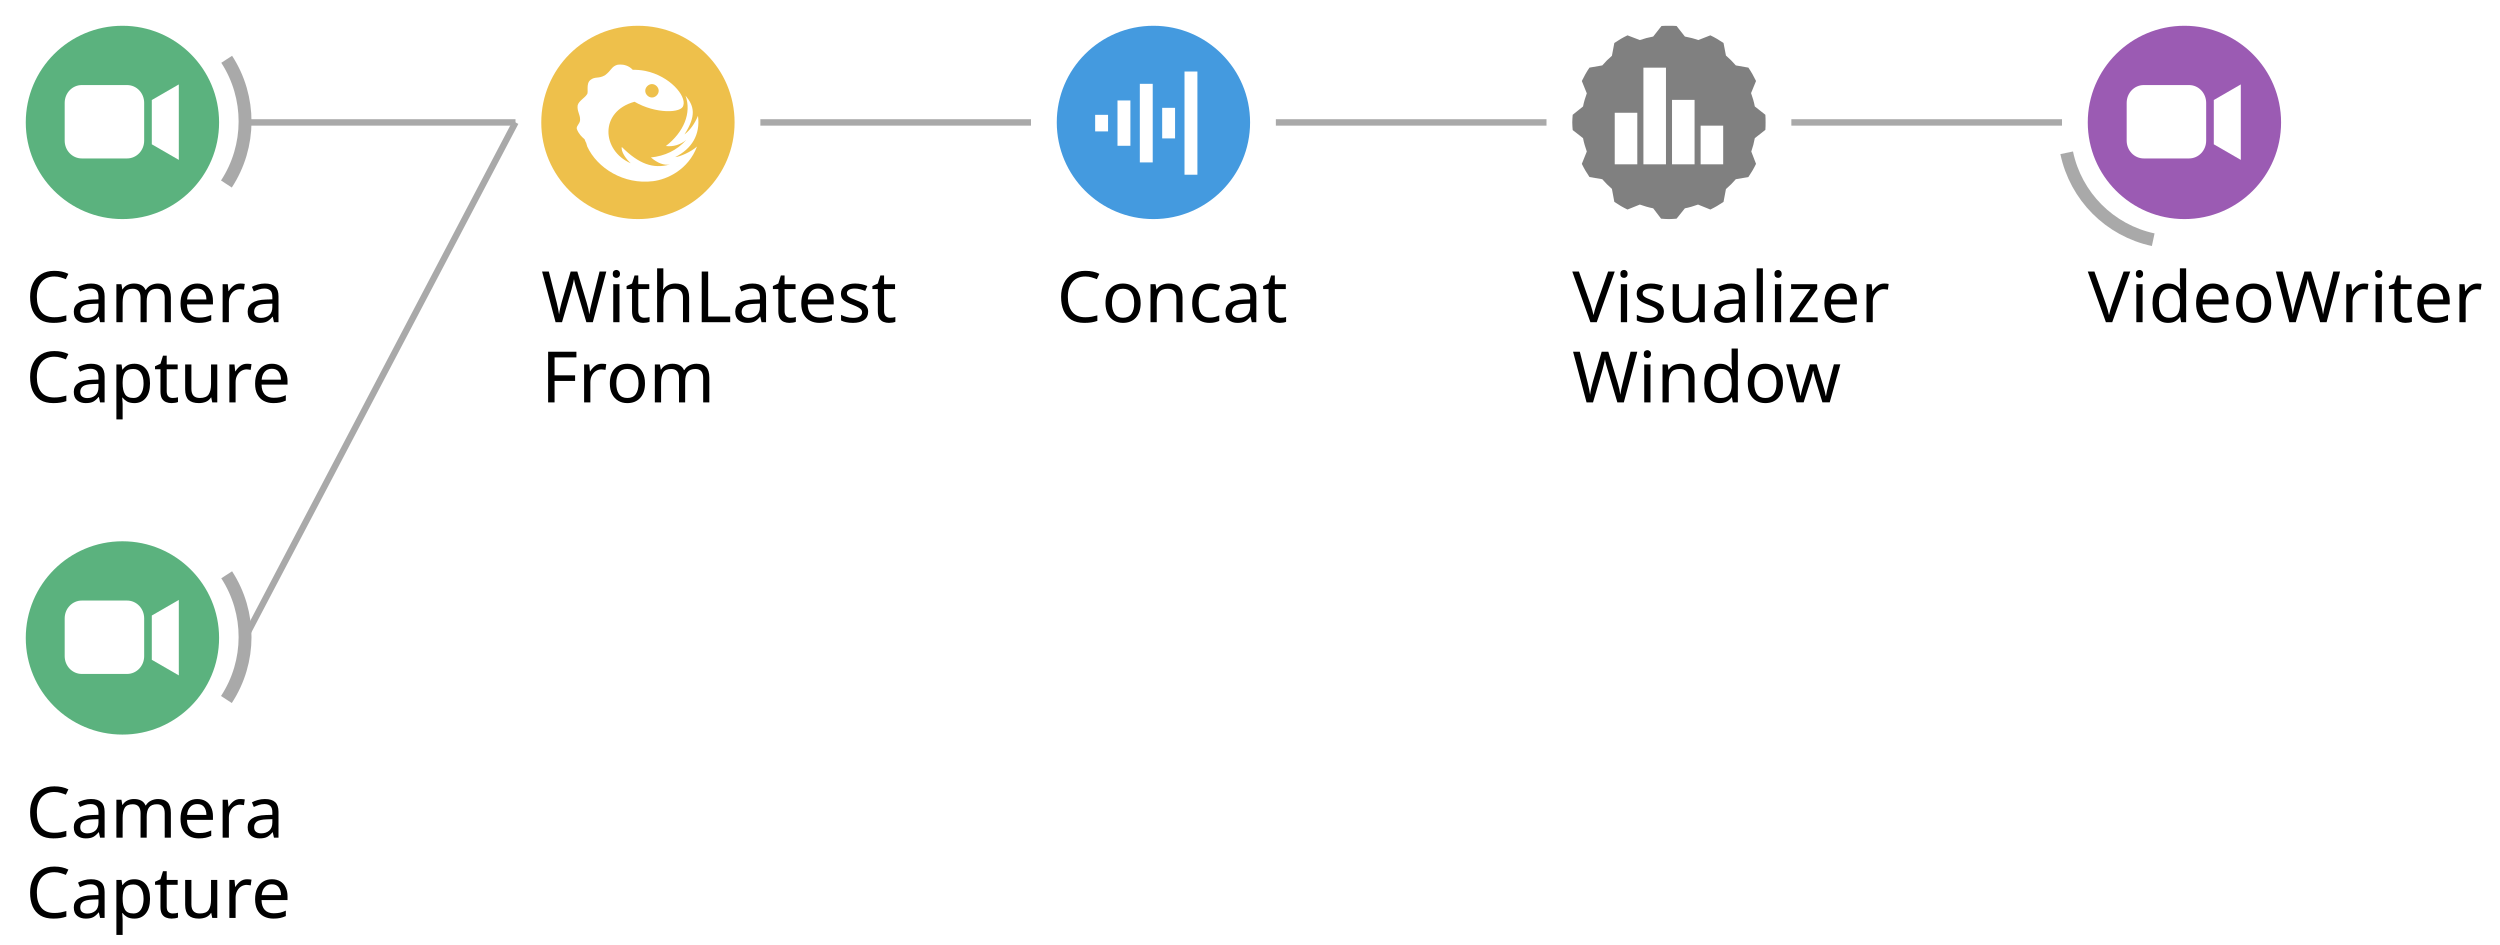
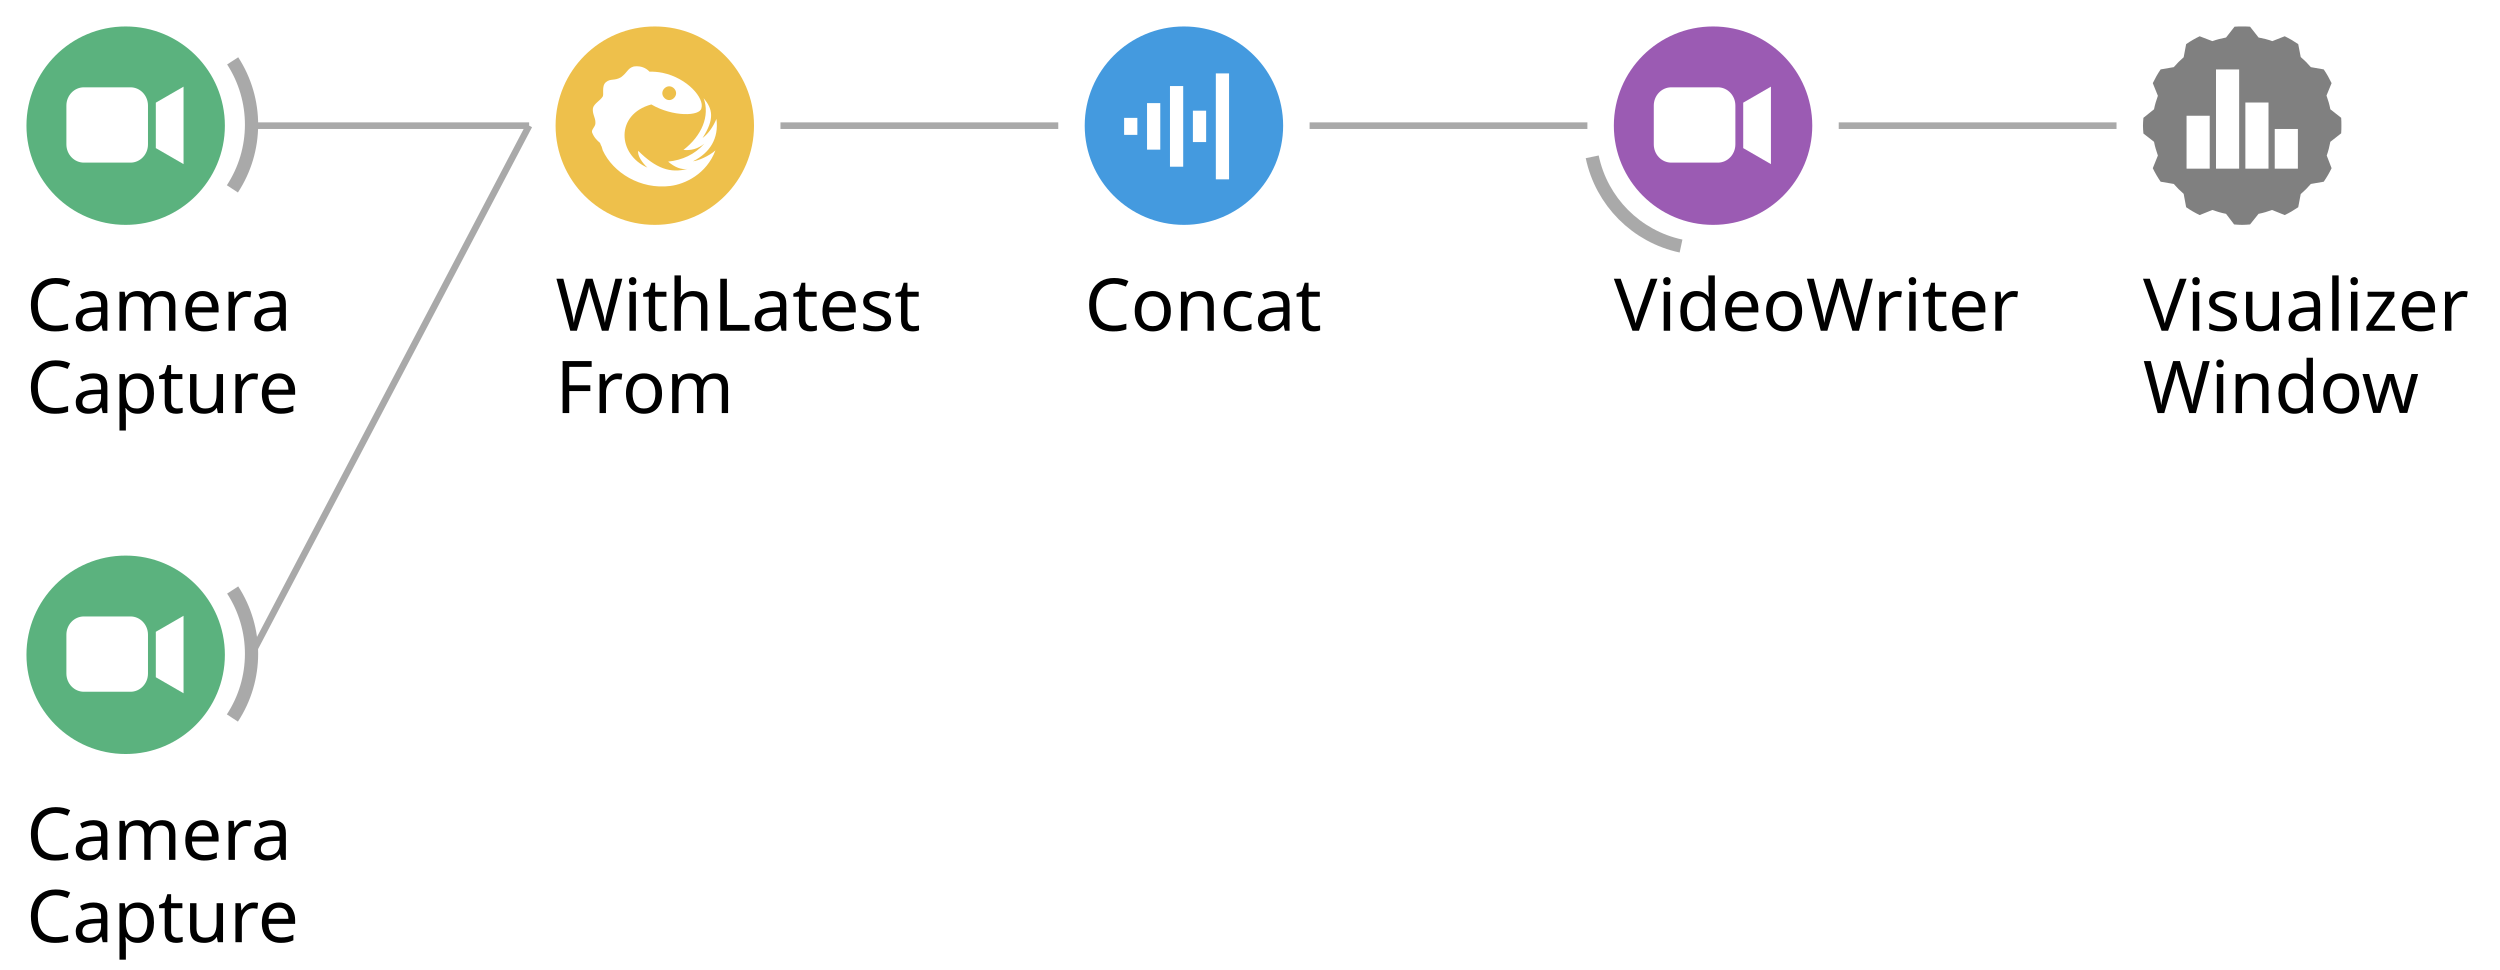
- <svg xmlns="http://www.w3.org/2000/svg" width="387.974" height="146.65" id="SvgGdi_output">
+ <svg xmlns="http://www.w3.org/2000/svg" width="377.979" height="146.65" id="SvgGdi_output">
  <style>text { fill: #000; } @media (prefers-color-scheme: dark) { text { fill: #eee; } }</style>
  <rect id="background" height="100.00%" style="fill:none;" width="100.00%" y="0.00" x="0.00" />
  <g style="shape-rendering:auto;" id="root_group">
    <line y1="19.00" style="stroke:rgb(169,169,169);fill:none;stroke-linecap:butt;stroke-miterlimit:9;opacity:1;stroke-width:1;stroke-linejoin:miter;" id="2" x2="320.00" y2="19.00" x1="278.00" />
    <line y1="19.00" style="stroke:rgb(169,169,169);fill:none;stroke-linecap:butt;stroke-miterlimit:9;opacity:1;stroke-width:1;stroke-linejoin:miter;" id="3" x2="240.00" y2="19.00" x1="198.00" />
    <line y1="19.00" style="stroke:rgb(169,169,169);fill:none;stroke-linecap:butt;stroke-miterlimit:9;opacity:1;stroke-width:1;stroke-linejoin:miter;" id="4" x2="160.00" y2="19.00" x1="118.00" />
    <line y1="19.00" style="stroke:rgb(169,169,169);fill:none;stroke-linecap:butt;stroke-miterlimit:9;opacity:1;stroke-width:1;stroke-linejoin:miter;" id="5" x2="80.00" y2="19.00" x1="38.00" />
    <line y1="99.00" style="stroke:rgb(169,169,169);fill:none;stroke-linecap:butt;stroke-miterlimit:9;opacity:1;stroke-width:1;stroke-linejoin:miter;" id="6" x2="80.00" y2="19.00" x1="38.00" />
-     <path style="stroke:rgb(169,169,169);fill:none;stroke-linecap:butt;stroke-miterlimit:9;opacity:1;stroke-width:2;stroke-linejoin:miter;" transform="matrix(1.00 0.00 0.00 1.00 324.00 4.00 ) " id="40" d="M 10.158 33.2 C 3.405 31.759 -1.861 26.469 -3.271 19.71 " />
-     <ellipse id="41" cy="15.00" cx="15.00" transform="matrix(1.00 0.00 0.00 1.00 324.00 4.00 ) " rx="15.00" ry="15.00" style="stroke:none;opacity:1;fill:rgb(155,91,179);" />
-     <path d="M 23.75 9.1 19.559 11.521 19.559 18.394 23.75 20.815 z " style="stroke:none;fill-rule:evenodd;opacity:1;fill:rgb(255,255,255);" transform="matrix(1.00 0.00 0.00 1.00 324.00 4.00 ) " id="45" />
-     <path d="M 8.693 9.2 15.719 9.2 C 17.19 9.2 18.374 10.434 18.374 11.966 L 18.374 17.823 C 18.374 19.356 17.19 20.589 15.719 20.589 L 8.693 20.589 C 7.222 20.589 6.038 19.356 6.038 17.823 L 6.038 11.966 C 6.038 10.434 7.222 9.2 8.693 9.2 z " style="stroke:none;fill-rule:evenodd;opacity:1;fill:rgb(255,255,255);" transform="matrix(1.00 0.00 0.00 1.00 324.00 4.00 ) " id="46" />
-     <text id="47" transform="matrix(1.00 0.00 0.00 1.00 0.00 0.00 ) " x="324.00px" y="39.00px" style="stroke:none;clip-path:url(#49_text_clipper);font-family:Microsoft Sans Serif;font-size:8.25pt;opacity:1;">
-       <tspan dy="8.25pt" id="51">VideoWriter</tspan>
+     <path transform="matrix(1.00 0.00 0.00 1.00 324.00 4.00 ) " id="39" d="M 15 0 C 15.401 0 15.794 0 16.187 0.033 L 17.476 1.671 C 18.195 1.804 18.878 1.977 19.552 2.218 L 21.429 1.483 C 22.14 1.823 22.829 2.227 23.473 2.67 L 23.849 4.621 C 24.395 5.087 24.913 5.605 25.379 6.151 L 27.33 6.494 C 27.773 7.138 28.177 7.861 28.517 8.571 L 27.746 10.448 C 27.987 11.122 28.196 11.805 28.329 12.523 L 29.967 13.813 C 29.998 14.206 30 14.599 30 15 30 15.392 29.997 15.769 29.967 16.154 L 28.329 17.44 C 28.198 18.146 28.017 18.852 27.782 19.516 L 28.517 21.429 C 28.176 22.143 27.775 22.826 27.33 23.473 L 25.379 23.813 C 24.913 24.358 24.395 24.877 23.849 25.342 L 23.473 27.33 C 22.828 27.774 22.14 28.177 21.429 28.517 L 19.516 27.746 C 18.851 27.982 18.184 28.198 17.476 28.329 L 16.187 29.934 C 15.793 29.965 15.401 30 15 30 14.599 30 14.173 29.966 13.78 29.934 L 12.56 28.329 C 11.862 28.2 11.141 27.977 10.484 27.746 L 8.571 28.517 C 7.856 28.176 7.174 27.776 6.527 27.33 L 6.151 25.306 C 5.617 24.848 5.114 24.348 4.658 23.813 L 2.67 23.473 C 2.225 22.826 1.824 22.143 1.483 21.429 L 2.254 19.516 C 2.023 18.859 1.8 18.138 1.671 17.44 L 0.066 16.187 C 0.035 15.794 -9.272993E-05 15.401 -9.272993E-05 15 -9.272993E-05 14.599 0.035 14.206 0.066 13.813 L 1.671 12.524 C 1.802 11.816 2.019 11.149 2.254 10.484 L 1.483 8.571 C 1.823 7.861 2.227 7.138 2.67 6.494 L 4.658 6.151 C 5.114 5.616 5.617 5.116 6.151 4.658 L 6.527 2.67 C 7.174 2.225 7.857 1.824 8.571 1.483 L 10.484 2.218 C 11.148 1.983 11.854 1.802 12.56 1.671 L 13.846 0.033 C 14.231 0.003 14.608 -0 15 -0 z " style="stroke:none;fill-rule:evenodd;opacity:1;fill:rgb(128,128,128);" />
+     <rect id="46" height="8.00" style="stroke:none;opacity:1;fill:rgb(255,255,255);" transform="matrix(1.00 0.00 0.00 1.00 324.00 4.00 ) " width="3.50" y="13.50" x="6.59" />
+     <rect id="47" height="15.00" style="stroke:none;opacity:1;fill:rgb(255,255,255);" transform="matrix(1.00 0.00 0.00 1.00 324.00 4.00 ) " width="3.50" y="6.50" x="11.04" />
+     <rect id="48" height="10.00" style="stroke:none;opacity:1;fill:rgb(255,255,255);" transform="matrix(1.00 0.00 0.00 1.00 324.00 4.00 ) " width="3.50" y="11.50" x="15.48" />
+     <rect id="49" height="6.00" style="stroke:none;opacity:1;fill:rgb(255,255,255);" transform="matrix(1.00 0.00 0.00 1.00 324.00 4.00 ) " width="3.50" y="15.50" x="19.92" />
+     <text id="50" transform="matrix(1.00 0.00 0.00 1.00 0.00 0.00 ) " x="324.00px" y="39.00px" style="stroke:none;clip-path:url(#52_text_clipper);font-family:Microsoft Sans Serif;font-size:8.25pt;opacity:1;">
+       <tspan dy="8.25pt" id="54">Visualizer</tspan>
    </text>
-     <path transform="matrix(1.00 0.00 0.00 1.00 244.00 4.00 ) " id="55" d="M 15 0 C 15.401 0 15.794 0 16.187 0.033 L 17.476 1.671 C 18.195 1.804 18.878 1.977 19.552 2.218 L 21.429 1.483 C 22.14 1.823 22.829 2.227 23.473 2.67 L 23.849 4.621 C 24.395 5.087 24.913 5.605 25.379 6.151 L 27.33 6.494 C 27.773 7.138 28.177 7.861 28.517 8.571 L 27.746 10.448 C 27.987 11.122 28.196 11.805 28.329 12.523 L 29.967 13.813 C 29.998 14.206 30 14.599 30 15 30 15.392 29.997 15.769 29.967 16.154 L 28.329 17.44 C 28.198 18.146 28.017 18.852 27.782 19.516 L 28.517 21.429 C 28.176 22.143 27.775 22.826 27.33 23.473 L 25.379 23.813 C 24.913 24.358 24.395 24.877 23.849 25.342 L 23.473 27.33 C 22.828 27.774 22.14 28.177 21.429 28.517 L 19.516 27.746 C 18.851 27.982 18.184 28.198 17.476 28.329 L 16.187 29.934 C 15.793 29.965 15.401 30 15 30 14.599 30 14.173 29.966 13.78 29.934 L 12.56 28.329 C 11.862 28.2 11.141 27.977 10.484 27.746 L 8.571 28.517 C 7.856 28.176 7.174 27.776 6.527 27.33 L 6.151 25.306 C 5.617 24.848 5.114 24.348 4.658 23.813 L 2.67 23.473 C 2.225 22.826 1.824 22.143 1.483 21.429 L 2.254 19.516 C 2.023 18.859 1.8 18.138 1.671 17.44 L 0.066 16.187 C 0.035 15.794 -9.272993E-05 15.401 -9.272993E-05 15 -9.272993E-05 14.599 0.035 14.206 0.066 13.813 L 1.671 12.524 C 1.802 11.816 2.019 11.149 2.254 10.484 L 1.483 8.571 C 1.823 7.861 2.227 7.138 2.67 6.494 L 4.658 6.151 C 5.114 5.616 5.617 5.116 6.151 4.658 L 6.527 2.67 C 7.174 2.225 7.857 1.824 8.571 1.483 L 10.484 2.218 C 11.148 1.983 11.854 1.802 12.56 1.671 L 13.846 0.033 C 14.231 0.003 14.608 -0 15 -0 z " style="stroke:none;fill-rule:evenodd;opacity:1;fill:rgb(128,128,128);" />
-     <rect id="62" height="8.00" style="stroke:none;opacity:1;fill:rgb(255,255,255);" transform="matrix(1.00 0.00 0.00 1.00 244.00 4.00 ) " width="3.50" y="13.50" x="6.59" />
-     <rect id="63" height="15.00" style="stroke:none;opacity:1;fill:rgb(255,255,255);" transform="matrix(1.00 0.00 0.00 1.00 244.00 4.00 ) " width="3.50" y="6.50" x="11.04" />
-     <rect id="64" height="10.00" style="stroke:none;opacity:1;fill:rgb(255,255,255);" transform="matrix(1.00 0.00 0.00 1.00 244.00 4.00 ) " width="3.50" y="11.50" x="15.48" />
-     <rect id="65" height="6.00" style="stroke:none;opacity:1;fill:rgb(255,255,255);" transform="matrix(1.00 0.00 0.00 1.00 244.00 4.00 ) " width="3.50" y="15.50" x="19.92" />
-     <text id="66" transform="matrix(1.00 0.00 0.00 1.00 0.00 0.00 ) " x="244.00px" y="39.00px" style="stroke:none;clip-path:url(#68_text_clipper);font-family:Microsoft Sans Serif;font-size:8.25pt;opacity:1;">
-       <tspan dy="8.25pt" id="70">Visualizer</tspan>
+     <text id="56" transform="matrix(1.00 0.00 0.00 1.00 0.00 0.00 ) " x="324.00px" y="51.45px" style="stroke:none;clip-path:url(#58_text_clipper);font-family:Microsoft Sans Serif;font-size:8.25pt;opacity:1;">
+       <tspan dy="8.25pt" id="60">Window</tspan>
    </text>
-     <text id="72" transform="matrix(1.00 0.00 0.00 1.00 0.00 0.00 ) " x="244.00px" y="51.45px" style="stroke:none;clip-path:url(#74_text_clipper);font-family:Microsoft Sans Serif;font-size:8.25pt;opacity:1;">
-       <tspan dy="8.25pt" id="76">Window</tspan>
+     <path style="stroke:rgb(169,169,169);fill:none;stroke-linecap:butt;stroke-miterlimit:9;opacity:1;stroke-width:2;stroke-linejoin:miter;" transform="matrix(1.00 0.00 0.00 1.00 244.00 4.00 ) " id="65" d="M 10.158 33.2 C 3.405 31.759 -1.861 26.469 -3.271 19.71 " />
+     <ellipse id="66" cy="15.00" cx="15.00" transform="matrix(1.00 0.00 0.00 1.00 244.00 4.00 ) " rx="15.00" ry="15.00" style="stroke:none;opacity:1;fill:rgb(155,91,179);" />
+     <path d="M 23.75 9.1 19.559 11.521 19.559 18.394 23.75 20.815 z " style="stroke:none;fill-rule:evenodd;opacity:1;fill:rgb(255,255,255);" transform="matrix(1.00 0.00 0.00 1.00 244.00 4.00 ) " id="70" />
+     <path d="M 8.693 9.2 15.719 9.2 C 17.19 9.2 18.374 10.434 18.374 11.966 L 18.374 17.823 C 18.374 19.356 17.19 20.589 15.719 20.589 L 8.693 20.589 C 7.222 20.589 6.038 19.356 6.038 17.823 L 6.038 11.966 C 6.038 10.434 7.222 9.2 8.693 9.2 z " style="stroke:none;fill-rule:evenodd;opacity:1;fill:rgb(255,255,255);" transform="matrix(1.00 0.00 0.00 1.00 244.00 4.00 ) " id="71" />
+     <text id="72" transform="matrix(1.00 0.00 0.00 1.00 0.00 0.00 ) " x="244.00px" y="39.00px" style="stroke:none;clip-path:url(#74_text_clipper);font-family:Microsoft Sans Serif;font-size:8.25pt;opacity:1;">
+       <tspan dy="8.25pt" id="76">VideoWriter</tspan>
    </text>
    <ellipse id="80" cy="15.00" cx="15.00" transform="matrix(1.00 0.00 0.00 1.00 164.00 4.00 ) " rx="15.00" ry="15.00" style="stroke:none;opacity:1;fill:rgb(68,154,223);" />
    <path transform="matrix(1.00 0.00 0.00 1.00 164.00 4.00 ) " id="83" style="stroke:rgb(255,255,255);fill:none;stroke-linecap:butt;stroke-miterlimit:9;opacity:1;stroke-width:2;stroke-linejoin:miter;" d="M 20.824 23.115 20.824 7.099 M 17.357 17.48 17.357 12.734 M 13.89 21.205 13.89 9.01 M 10.424 18.625 10.424 11.59 M 6.957 16.392 6.957 13.822 " />
    <text id="84" transform="matrix(1.00 0.00 0.00 1.00 0.00 0.00 ) " x="164.00px" y="39.00px" style="stroke:none;clip-path:url(#86_text_clipper);font-family:Microsoft Sans Serif;font-size:8.25pt;opacity:1;">
      <tspan dy="8.25pt" id="88">Concat</tspan>
    </text>
    <ellipse id="92" cy="15.00" cx="15.00" transform="matrix(1.00 0.00 0.00 1.00 84.00 4.00 ) " rx="15.00" ry="15.00" style="stroke:none;opacity:1;fill:rgb(238,192,75);" />
    <path style="stroke:none;fill-rule:evenodd;opacity:1;fill:rgb(255,255,255);" transform="matrix(1.00 0.00 0.00 1.00 84.00 4.00 ) " id="95" d="M 12.246 6.014 12.246 6.02 C 12.058 6.02 11.895 6.04 11.767 6.066 10.869 6.353 10.896 6.934 9.877 7.686 8.863 8.264 8.353 7.82 7.615 8.42 6.878 9.016 7.393 10.383 7.084 10.648 6.777 11.18 5.826 11.655 5.652 12.326 5.509 13.185 6.042 13.797 6.021 14.533 6.083 15.146 5.411 15.495 5.508 15.992 5.797 16.804 6.354 17.292 6.617 17.518 6.663 17.55 6.7 17.599 6.715 17.602 6.791 17.792 6.859 17.986 6.955 18.166 6.95 18.14 6.949 18.114 6.943 18.088 6.998 18.305 7.055 18.524 7.133 18.738 8.683 22.099 12.814 24.686 17.342 24.117 19.541 23.848 22.824 22.332 24.166 18.738 23.22 19.587 21.532 20.324 20.777 20.381 23.33 19.105 24.707 16.937 24.32 13.975 23.792 15.233 23.093 16.201 22.221 16.865 24.075 13.976 23.757 12.481 22.385 10.84 23.366 13.539 22.097 16.534 19.332 18.664 20.452 18.785 21.517 18.516 22.502 17.713 21.013 19.374 19.15 20.208 17.014 20.436 18.034 21.303 19.018 21.695 19.959 21.527 17.345 22.249 15.155 21.454 12.49 18.801 12.351 19.515 13.105 20.628 13.883 21.338 9.373 19.383 8.976 13.296 14.469 11.793 14.472 11.793 14.475 11.794 14.478 11.793 17.75 13.707 21.865 13.581 22.051 12.344 22.509 10.861 19.965 7.805 16.162 7.008 15.462 6.871 14.792 6.817 14.154 6.836 14.167 6.836 14.179 6.836 14.191 6.826 13.584 6.177 12.81 6.012 12.246 6.014 z M 17.178 9.047 C 17.724 9.047 18.223 9.544 18.223 10.09 18.223 10.636 17.724 11.133 17.178 11.133 16.632 11.133 16.135 10.636 16.135 10.09 16.135 9.544 16.632 9.047 17.178 9.047 z " />
    <text id="96" transform="matrix(1.00 0.00 0.00 1.00 0.00 0.00 ) " x="84.00px" y="39.00px" style="stroke:none;clip-path:url(#98_text_clipper);font-family:Microsoft Sans Serif;font-size:8.25pt;opacity:1;">
      <tspan dy="8.25pt" id="100">WithLatest</tspan>
    </text>
    <text id="102" transform="matrix(1.00 0.00 0.00 1.00 0.00 0.00 ) " x="84.00px" y="51.45px" style="stroke:none;clip-path:url(#104_text_clipper);font-family:Microsoft Sans Serif;font-size:8.25pt;opacity:1;">
      <tspan dy="8.25pt" id="106">From</tspan>
    </text>
    <path d="M 31.179 5.2 C 34.998 11.092 34.981 18.682 31.136 24.557 " style="stroke:rgb(169,169,169);fill:none;stroke-linecap:butt;stroke-miterlimit:9;opacity:1;stroke-width:2;stroke-linejoin:miter;" transform="matrix(1.00 0.00 0.00 1.00 4.00 4.00 ) " id="111" />
    <ellipse id="112" cy="15.00" cx="15.00" transform="matrix(1.00 0.00 0.00 1.00 4.00 4.00 ) " rx="15.00" ry="15.00" style="stroke:none;opacity:1;fill:rgb(91,178,126);" />
    <path d="M 23.75 9.1 19.559 11.521 19.559 18.394 23.75 20.815 z " style="stroke:none;fill-rule:evenodd;opacity:1;fill:rgb(255,255,255);" transform="matrix(1.00 0.00 0.00 1.00 4.00 4.00 ) " id="113" />
    <path d="M 8.693 9.2 15.719 9.2 C 17.19 9.2 18.374 10.434 18.374 11.966 L 18.374 17.823 C 18.374 19.356 17.19 20.589 15.719 20.589 L 8.693 20.589 C 7.222 20.589 6.038 19.356 6.038 17.823 L 6.038 11.966 C 6.038 10.434 7.222 9.2 8.693 9.2 z " style="stroke:none;fill-rule:evenodd;opacity:1;fill:rgb(255,255,255);" transform="matrix(1.00 0.00 0.00 1.00 4.00 4.00 ) " id="114" />
    <text id="115" transform="matrix(1.00 0.00 0.00 1.00 0.00 0.00 ) " x="4.00px" y="39.00px" style="stroke:none;clip-path:url(#117_text_clipper);font-family:Microsoft Sans Serif;font-size:8.25pt;opacity:1;">
      <tspan dy="8.25pt" id="119">Camera</tspan>
    </text>
    <text id="121" transform="matrix(1.00 0.00 0.00 1.00 0.00 0.00 ) " x="4.00px" y="51.45px" style="stroke:none;clip-path:url(#123_text_clipper);font-family:Microsoft Sans Serif;font-size:8.25pt;opacity:1;">
      <tspan dy="8.25pt" id="125">Capture</tspan>
    </text>
    <path d="M 31.179 5.2 C 34.998 11.092 34.981 18.682 31.136 24.557 " style="stroke:rgb(169,169,169);fill:none;stroke-linecap:butt;stroke-miterlimit:9;opacity:1;stroke-width:2;stroke-linejoin:miter;" transform="matrix(1.00 0.00 0.00 1.00 4.00 84.00 ) " id="127" />
    <ellipse id="128" cy="15.00" cx="15.00" transform="matrix(1.00 0.00 0.00 1.00 4.00 84.00 ) " rx="15.00" ry="15.00" style="stroke:none;opacity:1;fill:rgb(91,178,126);" />
    <path d="M 23.75 9.1 19.559 11.521 19.559 18.394 23.75 20.815 z " style="stroke:none;fill-rule:evenodd;opacity:1;fill:rgb(255,255,255);" transform="matrix(1.00 0.00 0.00 1.00 4.00 84.00 ) " id="129" />
    <path d="M 8.693 9.2 15.719 9.2 C 17.19 9.2 18.374 10.434 18.374 11.966 L 18.374 17.823 C 18.374 19.356 17.19 20.589 15.719 20.589 L 8.693 20.589 C 7.222 20.589 6.038 19.356 6.038 17.823 L 6.038 11.966 C 6.038 10.434 7.222 9.2 8.693 9.2 z " style="stroke:none;fill-rule:evenodd;opacity:1;fill:rgb(255,255,255);" transform="matrix(1.00 0.00 0.00 1.00 4.00 84.00 ) " id="130" />
    <text id="131" transform="matrix(1.00 0.00 0.00 1.00 0.00 0.00 ) " x="4.00px" y="119.00px" style="stroke:none;clip-path:url(#133_text_clipper);font-family:Microsoft Sans Serif;font-size:8.25pt;opacity:1;">
      <tspan dy="8.25pt" id="135">Camera</tspan>
    </text>
    <text id="137" transform="matrix(1.00 0.00 0.00 1.00 0.00 0.00 ) " x="4.00px" y="131.45px" style="stroke:none;clip-path:url(#139_text_clipper);font-family:Microsoft Sans Serif;font-size:8.25pt;opacity:1;">
      <tspan dy="8.25pt" id="141">Capture</tspan>
    </text>
  </g>
  <defs id="clips_hatches_and_gradients">
-     <clipPath id="49_text_clipper">
-       <rect x="324.00" y="39.00" width="62.97" height="13.83" id="50" />
+     <clipPath id="52_text_clipper">
+       <rect x="324.00" y="39.00" width="52.98" height="27.65" id="53" />
    </clipPath>
-     <clipPath id="68_text_clipper">
-       <rect x="244.00" y="39.00" width="52.98" height="27.65" id="69" />
+     <clipPath id="58_text_clipper">
+       <rect x="324.00" y="51.45" width="52.98" height="27.65" id="59" />
    </clipPath>
    <clipPath id="74_text_clipper">
-       <rect x="244.00" y="51.45" width="52.98" height="27.65" id="75" />
+       <rect x="244.00" y="39.00" width="62.97" height="13.83" id="75" />
    </clipPath>
    <clipPath id="86_text_clipper">
      <rect x="164.00" y="39.00" width="39.56" height="13.83" id="87" />
    </clipPath>
    <clipPath id="98_text_clipper">
      <rect x="84.00" y="39.00" width="57.25" height="27.65" id="99" />
    </clipPath>
    <clipPath id="104_text_clipper">
      <rect x="84.00" y="51.45" width="57.25" height="27.65" id="105" />
    </clipPath>
    <clipPath id="117_text_clipper">
      <rect x="4.00" y="39.00" width="43.97" height="27.65" id="118" />
    </clipPath>
    <clipPath id="123_text_clipper">
      <rect x="4.00" y="51.45" width="43.97" height="27.65" id="124" />
    </clipPath>
    <clipPath id="133_text_clipper">
      <rect x="4.00" y="119.00" width="43.97" height="27.65" id="134" />
    </clipPath>
    <clipPath id="139_text_clipper">
      <rect x="4.00" y="131.45" width="43.97" height="27.65" id="140" />
    </clipPath>
  </defs>
</svg>
